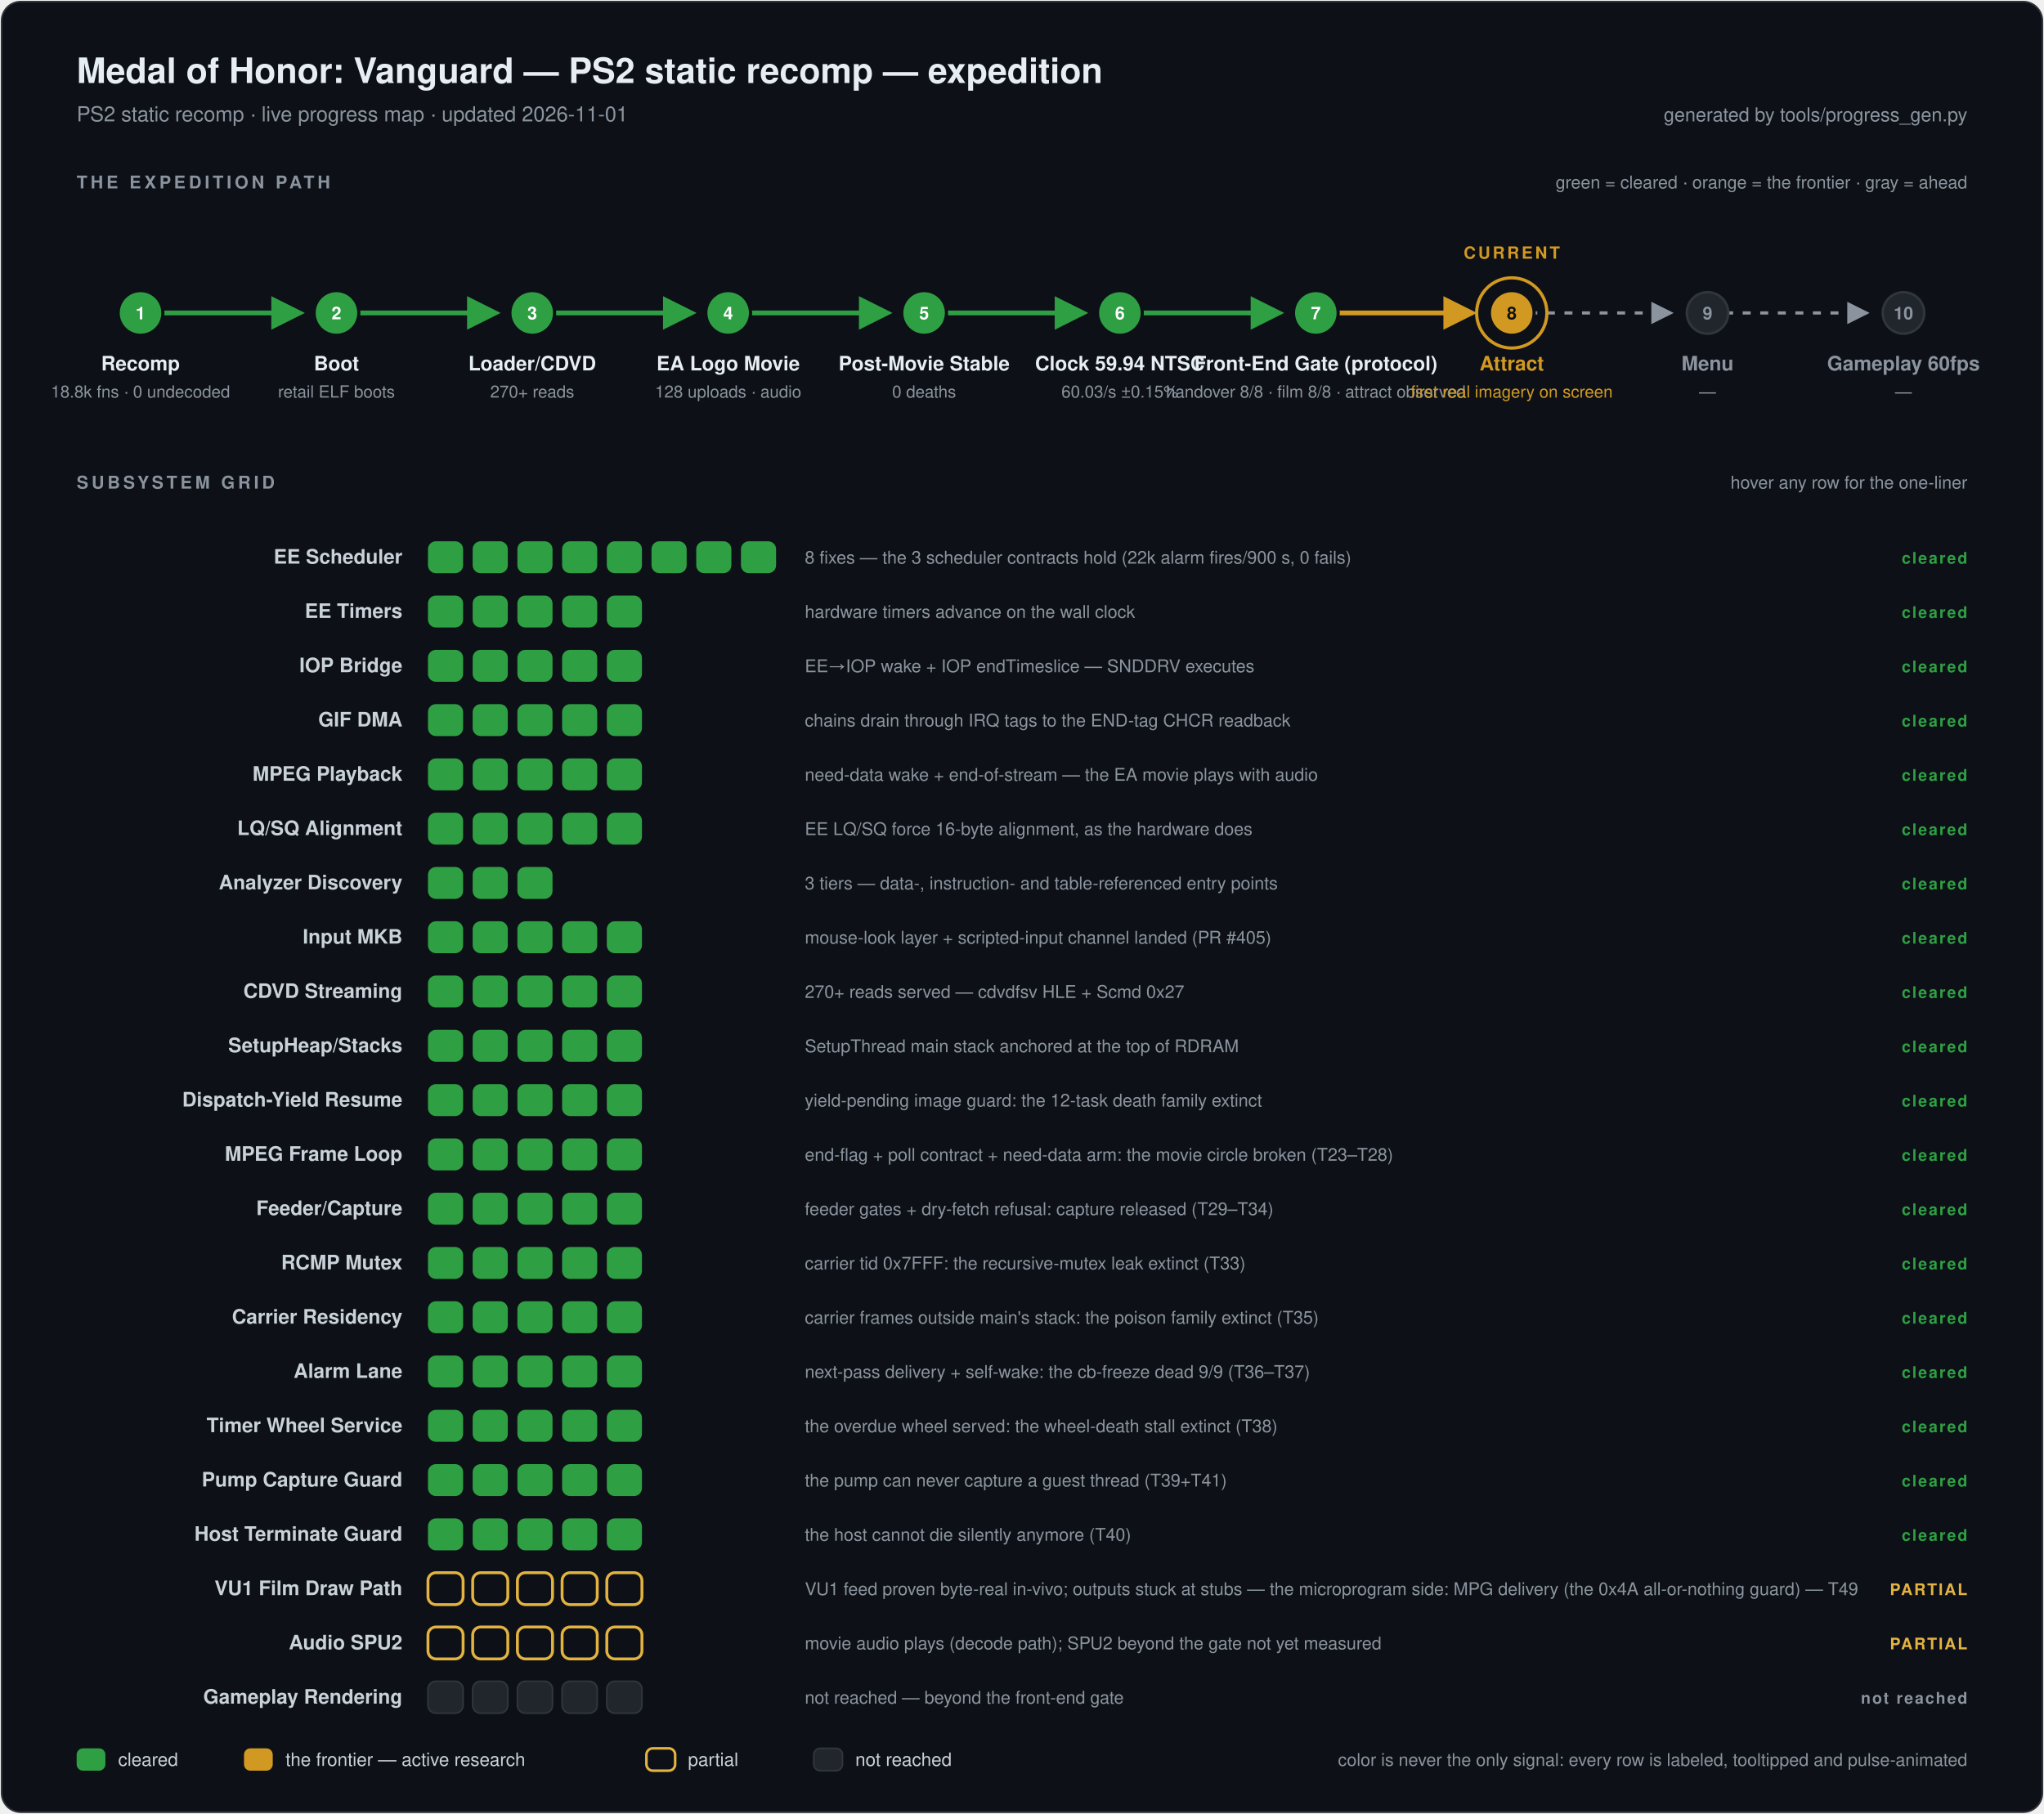
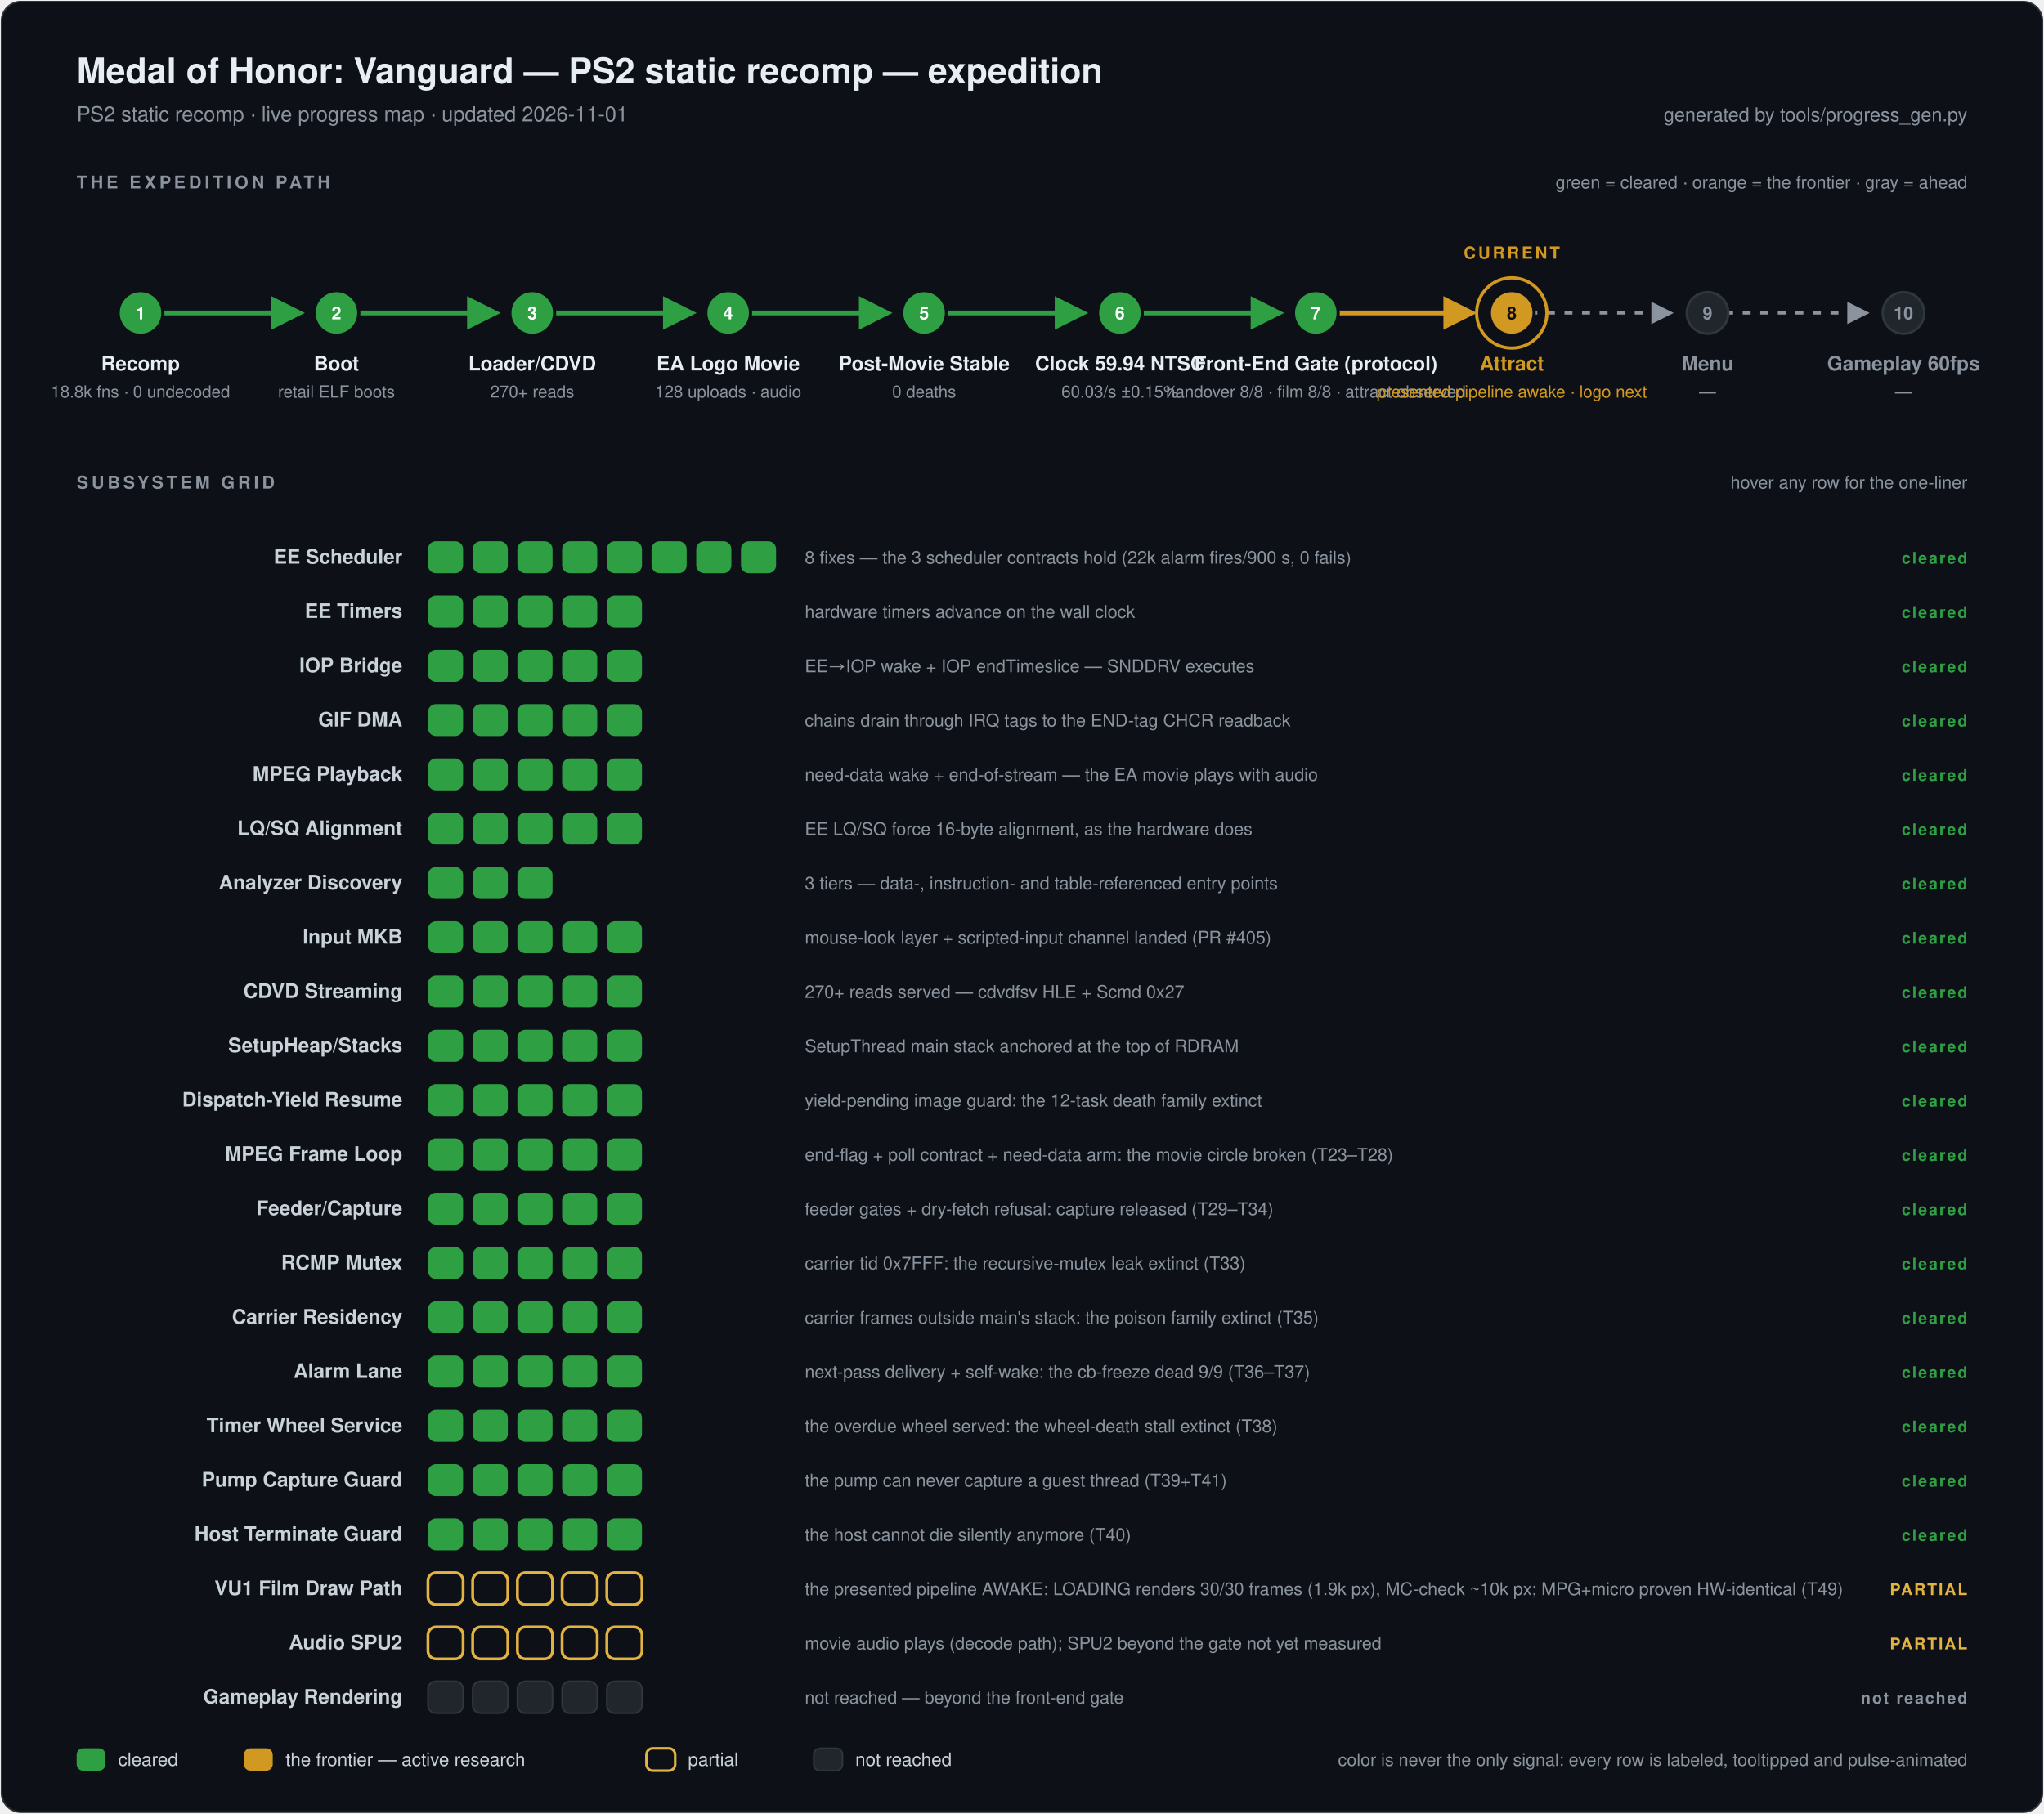
<svg xmlns="http://www.w3.org/2000/svg" viewBox="0 0 1280 1136" width="1280" height="1136" role="img" aria-label="Progress map: expedition path with 6 of 10 stages cleared, currently at the Front-End Gate, and a subsystem grid">
  <style>
.pulse{animation:vgpulse 2.2s ease-in-out infinite}
.pulse2{animation:vgpulse 2.2s ease-in-out .28s infinite}
.pulse3{animation:vgpulse 2.2s ease-in-out .56s infinite}
.pulse4{animation:vgpulse 2.2s ease-in-out .84s infinite}
@keyframes vgpulse{0%,100%{opacity:1}50%{opacity:.32}}
@media (prefers-reduced-motion:reduce){.pulse,.pulse2,.pulse3,.pulse4{animation:none}}
</style>
  <rect x="1" y="1" width="1278" height="1134" rx="12" fill="#0d1117" stroke="#30363d" />
  <text x="48" y="52" fill="#e6edf3" font-size="22" font-weight="700" font-family="ui-sans-serif, system-ui, 'Segoe UI', Helvetica, Arial, sans-serif">Medal of Honor: Vanguard — PS2 static recomp — expedition</text>
  <text x="48" y="76" fill="#8b949e" font-size="13" font-family="ui-sans-serif, system-ui, 'Segoe UI', Helvetica, Arial, sans-serif">PS2 static recomp · live progress map · updated 2026-11-01</text>
  <text x="1232" y="76" fill="#8b949e" font-size="12" text-anchor="end" font-family="ui-sans-serif, system-ui, 'Segoe UI', Helvetica, Arial, sans-serif">generated by tools/progress_gen.py</text>
  <text x="48" y="118" fill="#8b949e" font-size="11" font-weight="700" letter-spacing="2" font-family="ui-sans-serif, system-ui, 'Segoe UI', Helvetica, Arial, sans-serif">THE EXPEDITION PATH</text>
  <text x="1232" y="118" fill="#8b949e" font-size="11" text-anchor="end" font-family="ui-sans-serif, system-ui, 'Segoe UI', Helvetica, Arial, sans-serif">green = cleared · orange = the frontier · gray = ahead</text>
  <defs>
    <marker id="ag" viewBox="0 0 10 10" refX="8" refY="5" markerWidth="7" markerHeight="7" orient="auto-start-reverse">
      <path d="M0,0 L10,5 L0,10 z" fill="#2ea043" />
    </marker>
    <marker id="ao" viewBox="0 0 10 10" refX="8" refY="5" markerWidth="7" markerHeight="7" orient="auto-start-reverse">
      <path d="M0,0 L10,5 L0,10 z" fill="#d29922" />
    </marker>
    <marker id="am" viewBox="0 0 10 10" refX="8" refY="5" markerWidth="7" markerHeight="7" orient="auto-start-reverse">
      <path d="M0,0 L10,5 L0,10 z" fill="#8b949e" />
    </marker>
  </defs>
  <line x1="88.0" y1="196" x2="186.7" y2="196" stroke="#2ea043" stroke-width="3" marker-end="url(#ag)" />
  <line x1="210.7" y1="196" x2="309.3" y2="196" stroke="#2ea043" stroke-width="3" marker-end="url(#ag)" />
  <line x1="333.3" y1="196" x2="432.0" y2="196" stroke="#2ea043" stroke-width="3" marker-end="url(#ag)" />
  <line x1="456.0" y1="196" x2="554.7" y2="196" stroke="#2ea043" stroke-width="3" marker-end="url(#ag)" />
  <line x1="578.7" y1="196" x2="677.3" y2="196" stroke="#2ea043" stroke-width="3" marker-end="url(#ag)" />
  <line x1="701.3" y1="196" x2="800.0" y2="196" stroke="#2ea043" stroke-width="3" marker-end="url(#ag)" />
  <line x1="824.0" y1="196" x2="920.7" y2="196" stroke="#d29922" stroke-width="3" marker-end="url(#ao)" />
  <line x1="946.7" y1="196" x2="1045.3" y2="196" stroke="#8b949e" stroke-width="2" stroke-dasharray="5 6" marker-end="url(#am)" />
  <line x1="1069.3" y1="196" x2="1168.0" y2="196" stroke="#8b949e" stroke-width="2" stroke-dasharray="5 6" marker-end="url(#am)" />
  <g>
    <circle cx="88.0" cy="196" r="15" fill="#0d1117" />
    <circle cx="88.0" cy="196" r="13" fill="#2ea043" />
    <text x="88.0" y="200.0" fill="#ffffff" font-size="11" font-weight="700" text-anchor="middle" font-family="ui-sans-serif, system-ui, 'Segoe UI', Helvetica, Arial, sans-serif">1</text>
  </g>
  <text x="88.0" y="232" fill="#e6edf3" font-size="12.5" font-weight="600" text-anchor="middle" font-family="ui-sans-serif, system-ui, 'Segoe UI', Helvetica, Arial, sans-serif">Recomp</text>
  <text x="88.0" y="249" fill="#8b949e" font-size="10.5" text-anchor="middle" font-family="ui-sans-serif, system-ui, 'Segoe UI', Helvetica, Arial, sans-serif">18.8k fns · 0 undecoded</text>
  <g>
    <circle cx="210.7" cy="196" r="15" fill="#0d1117" />
    <circle cx="210.7" cy="196" r="13" fill="#2ea043" />
    <text x="210.7" y="200.0" fill="#ffffff" font-size="11" font-weight="700" text-anchor="middle" font-family="ui-sans-serif, system-ui, 'Segoe UI', Helvetica, Arial, sans-serif">2</text>
  </g>
  <text x="210.7" y="232" fill="#e6edf3" font-size="12.5" font-weight="600" text-anchor="middle" font-family="ui-sans-serif, system-ui, 'Segoe UI', Helvetica, Arial, sans-serif">Boot</text>
  <text x="210.7" y="249" fill="#8b949e" font-size="10.5" text-anchor="middle" font-family="ui-sans-serif, system-ui, 'Segoe UI', Helvetica, Arial, sans-serif">retail ELF boots</text>
  <g>
    <circle cx="333.3" cy="196" r="15" fill="#0d1117" />
    <circle cx="333.3" cy="196" r="13" fill="#2ea043" />
    <text x="333.3" y="200.0" fill="#ffffff" font-size="11" font-weight="700" text-anchor="middle" font-family="ui-sans-serif, system-ui, 'Segoe UI', Helvetica, Arial, sans-serif">3</text>
  </g>
  <text x="333.3" y="232" fill="#e6edf3" font-size="12.5" font-weight="600" text-anchor="middle" font-family="ui-sans-serif, system-ui, 'Segoe UI', Helvetica, Arial, sans-serif">Loader/CDVD</text>
  <text x="333.3" y="249" fill="#8b949e" font-size="10.5" text-anchor="middle" font-family="ui-sans-serif, system-ui, 'Segoe UI', Helvetica, Arial, sans-serif">270+ reads</text>
  <g>
    <circle cx="456.0" cy="196" r="15" fill="#0d1117" />
    <circle cx="456.0" cy="196" r="13" fill="#2ea043" />
    <text x="456.0" y="200.0" fill="#ffffff" font-size="11" font-weight="700" text-anchor="middle" font-family="ui-sans-serif, system-ui, 'Segoe UI', Helvetica, Arial, sans-serif">4</text>
  </g>
  <text x="456.0" y="232" fill="#e6edf3" font-size="12.5" font-weight="600" text-anchor="middle" font-family="ui-sans-serif, system-ui, 'Segoe UI', Helvetica, Arial, sans-serif">EA Logo Movie</text>
  <text x="456.0" y="249" fill="#8b949e" font-size="10.5" text-anchor="middle" font-family="ui-sans-serif, system-ui, 'Segoe UI', Helvetica, Arial, sans-serif">128 uploads · audio</text>
  <g>
    <circle cx="578.7" cy="196" r="15" fill="#0d1117" />
    <circle cx="578.7" cy="196" r="13" fill="#2ea043" />
    <text x="578.7" y="200.0" fill="#ffffff" font-size="11" font-weight="700" text-anchor="middle" font-family="ui-sans-serif, system-ui, 'Segoe UI', Helvetica, Arial, sans-serif">5</text>
  </g>
  <text x="578.7" y="232" fill="#e6edf3" font-size="12.5" font-weight="600" text-anchor="middle" font-family="ui-sans-serif, system-ui, 'Segoe UI', Helvetica, Arial, sans-serif">Post-Movie Stable</text>
  <text x="578.7" y="249" fill="#8b949e" font-size="10.5" text-anchor="middle" font-family="ui-sans-serif, system-ui, 'Segoe UI', Helvetica, Arial, sans-serif">0 deaths</text>
  <g>
    <circle cx="701.3" cy="196" r="15" fill="#0d1117" />
    <circle cx="701.3" cy="196" r="13" fill="#2ea043" />
    <text x="701.3" y="200.0" fill="#ffffff" font-size="11" font-weight="700" text-anchor="middle" font-family="ui-sans-serif, system-ui, 'Segoe UI', Helvetica, Arial, sans-serif">6</text>
  </g>
  <text x="701.3" y="232" fill="#e6edf3" font-size="12.5" font-weight="600" text-anchor="middle" font-family="ui-sans-serif, system-ui, 'Segoe UI', Helvetica, Arial, sans-serif">Clock 59.94 NTSC</text>
  <text x="701.3" y="249" fill="#8b949e" font-size="10.5" text-anchor="middle" font-family="ui-sans-serif, system-ui, 'Segoe UI', Helvetica, Arial, sans-serif">60.03/s ±0.15%</text>
  <g>
    <circle cx="824.0" cy="196" r="15" fill="#0d1117" />
    <circle cx="824.0" cy="196" r="13" fill="#2ea043" />
    <text x="824.0" y="200.0" fill="#ffffff" font-size="11" font-weight="700" text-anchor="middle" font-family="ui-sans-serif, system-ui, 'Segoe UI', Helvetica, Arial, sans-serif">7</text>
  </g>
  <text x="824.0" y="232" fill="#e6edf3" font-size="12.5" font-weight="600" text-anchor="middle" font-family="ui-sans-serif, system-ui, 'Segoe UI', Helvetica, Arial, sans-serif">Front-End Gate (protocol)</text>
  <text x="824.0" y="249" fill="#8b949e" font-size="10.5" text-anchor="middle" font-family="ui-sans-serif, system-ui, 'Segoe UI', Helvetica, Arial, sans-serif">handover 8/8 · film 8/8 · attract observed</text>
  <g>
    <circle cx="946.7" cy="196" r="22" fill="none" stroke="#d29922" stroke-width="2" class="pulse" />
    <circle cx="946.7" cy="196" r="15" fill="#0d1117" />
    <circle cx="946.7" cy="196" r="13" fill="#d29922" />
    <text x="946.7" y="200.0" fill="#0d1117" font-size="11" font-weight="700" text-anchor="middle" font-family="ui-sans-serif, system-ui, 'Segoe UI', Helvetica, Arial, sans-serif">8</text>
  </g>
  <text x="946.7" y="162" fill="#d29922" font-size="10.5" font-weight="700" letter-spacing="1.5" text-anchor="middle" font-family="ui-sans-serif, system-ui, 'Segoe UI', Helvetica, Arial, sans-serif" class="pulse">CURRENT</text>
  <text x="946.7" y="232" fill="#d29922" font-size="12.5" font-weight="600" text-anchor="middle" font-family="ui-sans-serif, system-ui, 'Segoe UI', Helvetica, Arial, sans-serif">Attract</text>
-   <text x="946.7" y="249" fill="#d29922" font-size="10.5" text-anchor="middle" font-family="ui-sans-serif, system-ui, 'Segoe UI', Helvetica, Arial, sans-serif">first real imagery on screen</text>
+   <text x="946.7" y="249" fill="#d29922" font-size="10.5" text-anchor="middle" font-family="ui-sans-serif, system-ui, 'Segoe UI', Helvetica, Arial, sans-serif">presented pipeline awake · logo next</text>
  <g>
    <circle cx="1069.3" cy="196" r="13" fill="#21262d" stroke="#30363d" stroke-width="1.5" />
    <text x="1069.3" y="200.0" fill="#8b949e" font-size="11" font-weight="700" text-anchor="middle" font-family="ui-sans-serif, system-ui, 'Segoe UI', Helvetica, Arial, sans-serif">9</text>
  </g>
  <text x="1069.3" y="232" fill="#8b949e" font-size="12.5" font-weight="600" text-anchor="middle" font-family="ui-sans-serif, system-ui, 'Segoe UI', Helvetica, Arial, sans-serif">Menu</text>
  <text x="1069.3" y="249" fill="#8b949e" font-size="10.5" text-anchor="middle" font-family="ui-sans-serif, system-ui, 'Segoe UI', Helvetica, Arial, sans-serif">—</text>
  <g>
    <circle cx="1192.0" cy="196" r="13" fill="#21262d" stroke="#30363d" stroke-width="1.5" />
    <text x="1192.0" y="200.0" fill="#8b949e" font-size="11" font-weight="700" text-anchor="middle" font-family="ui-sans-serif, system-ui, 'Segoe UI', Helvetica, Arial, sans-serif">10</text>
  </g>
  <text x="1192.0" y="232" fill="#8b949e" font-size="12.5" font-weight="600" text-anchor="middle" font-family="ui-sans-serif, system-ui, 'Segoe UI', Helvetica, Arial, sans-serif">Gameplay 60fps</text>
  <text x="1192.0" y="249" fill="#8b949e" font-size="10.5" text-anchor="middle" font-family="ui-sans-serif, system-ui, 'Segoe UI', Helvetica, Arial, sans-serif">—</text>
  <text x="48" y="306" fill="#8b949e" font-size="11" font-weight="700" letter-spacing="2" font-family="ui-sans-serif, system-ui, 'Segoe UI', Helvetica, Arial, sans-serif">SUBSYSTEM GRID</text>
  <text x="1232" y="306" fill="#8b949e" font-size="11" text-anchor="end" font-family="ui-sans-serif, system-ui, 'Segoe UI', Helvetica, Arial, sans-serif">hover any row for the one-liner</text>
  <g>
    <text x="252" y="353.0" fill="#c9d1d9" font-size="12.5" font-weight="600" text-anchor="end" font-family="ui-sans-serif, system-ui, 'Segoe UI', Helvetica, Arial, sans-serif">EE Scheduler</text>
    <rect x="268" y="339.0" width="22" height="20" rx="5" fill="#2ea043" />
    <rect x="296" y="339.0" width="22" height="20" rx="5" fill="#2ea043" />
    <rect x="324" y="339.0" width="22" height="20" rx="5" fill="#2ea043" />
    <rect x="352" y="339.0" width="22" height="20" rx="5" fill="#2ea043" />
    <rect x="380" y="339.0" width="22" height="20" rx="5" fill="#2ea043" />
    <rect x="408" y="339.0" width="22" height="20" rx="5" fill="#2ea043" />
    <rect x="436" y="339.0" width="22" height="20" rx="5" fill="#2ea043" />
    <rect x="464" y="339.0" width="22" height="20" rx="5" fill="#2ea043" />
    <text x="504" y="353.0" fill="#8b949e" font-size="11" font-family="ui-sans-serif, system-ui, 'Segoe UI', Helvetica, Arial, sans-serif">8 fixes — the 3 scheduler contracts hold (22k alarm fires/900 s, 0 fails)</text>
    <text x="1232" y="353.0" fill="#2ea043" font-size="10" font-weight="600" letter-spacing="1" text-anchor="end" font-family="ui-sans-serif, system-ui, 'Segoe UI', Helvetica, Arial, sans-serif">cleared</text>
  </g>
  <g>
    <text x="252" y="387.0" fill="#c9d1d9" font-size="12.5" font-weight="600" text-anchor="end" font-family="ui-sans-serif, system-ui, 'Segoe UI', Helvetica, Arial, sans-serif">EE Timers</text>
    <rect x="268" y="373.0" width="22" height="20" rx="5" fill="#2ea043" />
    <rect x="296" y="373.0" width="22" height="20" rx="5" fill="#2ea043" />
    <rect x="324" y="373.0" width="22" height="20" rx="5" fill="#2ea043" />
    <rect x="352" y="373.0" width="22" height="20" rx="5" fill="#2ea043" />
    <rect x="380" y="373.0" width="22" height="20" rx="5" fill="#2ea043" />
    <text x="504" y="387.0" fill="#8b949e" font-size="11" font-family="ui-sans-serif, system-ui, 'Segoe UI', Helvetica, Arial, sans-serif">hardware timers advance on the wall clock</text>
    <text x="1232" y="387.0" fill="#2ea043" font-size="10" font-weight="600" letter-spacing="1" text-anchor="end" font-family="ui-sans-serif, system-ui, 'Segoe UI', Helvetica, Arial, sans-serif">cleared</text>
  </g>
  <g>
    <text x="252" y="421.0" fill="#c9d1d9" font-size="12.5" font-weight="600" text-anchor="end" font-family="ui-sans-serif, system-ui, 'Segoe UI', Helvetica, Arial, sans-serif">IOP Bridge</text>
    <rect x="268" y="407.0" width="22" height="20" rx="5" fill="#2ea043" />
    <rect x="296" y="407.0" width="22" height="20" rx="5" fill="#2ea043" />
    <rect x="324" y="407.0" width="22" height="20" rx="5" fill="#2ea043" />
    <rect x="352" y="407.0" width="22" height="20" rx="5" fill="#2ea043" />
    <rect x="380" y="407.0" width="22" height="20" rx="5" fill="#2ea043" />
    <text x="504" y="421.0" fill="#8b949e" font-size="11" font-family="ui-sans-serif, system-ui, 'Segoe UI', Helvetica, Arial, sans-serif">EE→IOP wake + IOP endTimeslice — SNDDRV executes</text>
    <text x="1232" y="421.0" fill="#2ea043" font-size="10" font-weight="600" letter-spacing="1" text-anchor="end" font-family="ui-sans-serif, system-ui, 'Segoe UI', Helvetica, Arial, sans-serif">cleared</text>
  </g>
  <g>
    <text x="252" y="455.0" fill="#c9d1d9" font-size="12.5" font-weight="600" text-anchor="end" font-family="ui-sans-serif, system-ui, 'Segoe UI', Helvetica, Arial, sans-serif">GIF DMA</text>
    <rect x="268" y="441.0" width="22" height="20" rx="5" fill="#2ea043" />
    <rect x="296" y="441.0" width="22" height="20" rx="5" fill="#2ea043" />
    <rect x="324" y="441.0" width="22" height="20" rx="5" fill="#2ea043" />
    <rect x="352" y="441.0" width="22" height="20" rx="5" fill="#2ea043" />
    <rect x="380" y="441.0" width="22" height="20" rx="5" fill="#2ea043" />
    <text x="504" y="455.0" fill="#8b949e" font-size="11" font-family="ui-sans-serif, system-ui, 'Segoe UI', Helvetica, Arial, sans-serif">chains drain through IRQ tags to the END-tag CHCR readback</text>
    <text x="1232" y="455.0" fill="#2ea043" font-size="10" font-weight="600" letter-spacing="1" text-anchor="end" font-family="ui-sans-serif, system-ui, 'Segoe UI', Helvetica, Arial, sans-serif">cleared</text>
  </g>
  <g>
    <text x="252" y="489.0" fill="#c9d1d9" font-size="12.5" font-weight="600" text-anchor="end" font-family="ui-sans-serif, system-ui, 'Segoe UI', Helvetica, Arial, sans-serif">MPEG Playback</text>
    <rect x="268" y="475.0" width="22" height="20" rx="5" fill="#2ea043" />
    <rect x="296" y="475.0" width="22" height="20" rx="5" fill="#2ea043" />
    <rect x="324" y="475.0" width="22" height="20" rx="5" fill="#2ea043" />
    <rect x="352" y="475.0" width="22" height="20" rx="5" fill="#2ea043" />
    <rect x="380" y="475.0" width="22" height="20" rx="5" fill="#2ea043" />
    <text x="504" y="489.0" fill="#8b949e" font-size="11" font-family="ui-sans-serif, system-ui, 'Segoe UI', Helvetica, Arial, sans-serif">need-data wake + end-of-stream — the EA movie plays with audio</text>
    <text x="1232" y="489.0" fill="#2ea043" font-size="10" font-weight="600" letter-spacing="1" text-anchor="end" font-family="ui-sans-serif, system-ui, 'Segoe UI', Helvetica, Arial, sans-serif">cleared</text>
  </g>
  <g>
    <text x="252" y="523.0" fill="#c9d1d9" font-size="12.5" font-weight="600" text-anchor="end" font-family="ui-sans-serif, system-ui, 'Segoe UI', Helvetica, Arial, sans-serif">LQ/SQ Alignment</text>
    <rect x="268" y="509.0" width="22" height="20" rx="5" fill="#2ea043" />
    <rect x="296" y="509.0" width="22" height="20" rx="5" fill="#2ea043" />
    <rect x="324" y="509.0" width="22" height="20" rx="5" fill="#2ea043" />
    <rect x="352" y="509.0" width="22" height="20" rx="5" fill="#2ea043" />
    <rect x="380" y="509.0" width="22" height="20" rx="5" fill="#2ea043" />
    <text x="504" y="523.0" fill="#8b949e" font-size="11" font-family="ui-sans-serif, system-ui, 'Segoe UI', Helvetica, Arial, sans-serif">EE LQ/SQ force 16-byte alignment, as the hardware does</text>
    <text x="1232" y="523.0" fill="#2ea043" font-size="10" font-weight="600" letter-spacing="1" text-anchor="end" font-family="ui-sans-serif, system-ui, 'Segoe UI', Helvetica, Arial, sans-serif">cleared</text>
  </g>
  <g>
    <text x="252" y="557.0" fill="#c9d1d9" font-size="12.5" font-weight="600" text-anchor="end" font-family="ui-sans-serif, system-ui, 'Segoe UI', Helvetica, Arial, sans-serif">Analyzer Discovery</text>
    <rect x="268" y="543.0" width="22" height="20" rx="5" fill="#2ea043" />
    <rect x="296" y="543.0" width="22" height="20" rx="5" fill="#2ea043" />
    <rect x="324" y="543.0" width="22" height="20" rx="5" fill="#2ea043" />
    <text x="504" y="557.0" fill="#8b949e" font-size="11" font-family="ui-sans-serif, system-ui, 'Segoe UI', Helvetica, Arial, sans-serif">3 tiers — data-, instruction- and table-referenced entry points</text>
    <text x="1232" y="557.0" fill="#2ea043" font-size="10" font-weight="600" letter-spacing="1" text-anchor="end" font-family="ui-sans-serif, system-ui, 'Segoe UI', Helvetica, Arial, sans-serif">cleared</text>
  </g>
  <g>
    <text x="252" y="591.0" fill="#c9d1d9" font-size="12.5" font-weight="600" text-anchor="end" font-family="ui-sans-serif, system-ui, 'Segoe UI', Helvetica, Arial, sans-serif">Input MKB</text>
    <rect x="268" y="577.0" width="22" height="20" rx="5" fill="#2ea043" />
    <rect x="296" y="577.0" width="22" height="20" rx="5" fill="#2ea043" />
    <rect x="324" y="577.0" width="22" height="20" rx="5" fill="#2ea043" />
    <rect x="352" y="577.0" width="22" height="20" rx="5" fill="#2ea043" />
    <rect x="380" y="577.0" width="22" height="20" rx="5" fill="#2ea043" />
    <text x="504" y="591.0" fill="#8b949e" font-size="11" font-family="ui-sans-serif, system-ui, 'Segoe UI', Helvetica, Arial, sans-serif">mouse-look layer + scripted-input channel landed (PR #405)</text>
    <text x="1232" y="591.0" fill="#2ea043" font-size="10" font-weight="600" letter-spacing="1" text-anchor="end" font-family="ui-sans-serif, system-ui, 'Segoe UI', Helvetica, Arial, sans-serif">cleared</text>
  </g>
  <g>
    <text x="252" y="625.0" fill="#c9d1d9" font-size="12.5" font-weight="600" text-anchor="end" font-family="ui-sans-serif, system-ui, 'Segoe UI', Helvetica, Arial, sans-serif">CDVD Streaming</text>
    <rect x="268" y="611.0" width="22" height="20" rx="5" fill="#2ea043" />
    <rect x="296" y="611.0" width="22" height="20" rx="5" fill="#2ea043" />
    <rect x="324" y="611.0" width="22" height="20" rx="5" fill="#2ea043" />
    <rect x="352" y="611.0" width="22" height="20" rx="5" fill="#2ea043" />
    <rect x="380" y="611.0" width="22" height="20" rx="5" fill="#2ea043" />
    <text x="504" y="625.0" fill="#8b949e" font-size="11" font-family="ui-sans-serif, system-ui, 'Segoe UI', Helvetica, Arial, sans-serif">270+ reads served — cdvdfsv HLE + Scmd 0x27</text>
    <text x="1232" y="625.0" fill="#2ea043" font-size="10" font-weight="600" letter-spacing="1" text-anchor="end" font-family="ui-sans-serif, system-ui, 'Segoe UI', Helvetica, Arial, sans-serif">cleared</text>
  </g>
  <g>
    <text x="252" y="659.0" fill="#c9d1d9" font-size="12.5" font-weight="600" text-anchor="end" font-family="ui-sans-serif, system-ui, 'Segoe UI', Helvetica, Arial, sans-serif">SetupHeap/Stacks</text>
    <rect x="268" y="645.0" width="22" height="20" rx="5" fill="#2ea043" />
    <rect x="296" y="645.0" width="22" height="20" rx="5" fill="#2ea043" />
    <rect x="324" y="645.0" width="22" height="20" rx="5" fill="#2ea043" />
    <rect x="352" y="645.0" width="22" height="20" rx="5" fill="#2ea043" />
    <rect x="380" y="645.0" width="22" height="20" rx="5" fill="#2ea043" />
    <text x="504" y="659.0" fill="#8b949e" font-size="11" font-family="ui-sans-serif, system-ui, 'Segoe UI', Helvetica, Arial, sans-serif">SetupThread main stack anchored at the top of RDRAM</text>
    <text x="1232" y="659.0" fill="#2ea043" font-size="10" font-weight="600" letter-spacing="1" text-anchor="end" font-family="ui-sans-serif, system-ui, 'Segoe UI', Helvetica, Arial, sans-serif">cleared</text>
  </g>
  <g>
    <text x="252" y="693.0" fill="#c9d1d9" font-size="12.5" font-weight="600" text-anchor="end" font-family="ui-sans-serif, system-ui, 'Segoe UI', Helvetica, Arial, sans-serif">Dispatch-Yield Resume</text>
    <rect x="268" y="679.0" width="22" height="20" rx="5" fill="#2ea043" />
    <rect x="296" y="679.0" width="22" height="20" rx="5" fill="#2ea043" />
    <rect x="324" y="679.0" width="22" height="20" rx="5" fill="#2ea043" />
    <rect x="352" y="679.0" width="22" height="20" rx="5" fill="#2ea043" />
    <rect x="380" y="679.0" width="22" height="20" rx="5" fill="#2ea043" />
    <text x="504" y="693.0" fill="#8b949e" font-size="11" font-family="ui-sans-serif, system-ui, 'Segoe UI', Helvetica, Arial, sans-serif">yield-pending image guard: the 12-task death family extinct</text>
    <text x="1232" y="693.0" fill="#2ea043" font-size="10" font-weight="600" letter-spacing="1" text-anchor="end" font-family="ui-sans-serif, system-ui, 'Segoe UI', Helvetica, Arial, sans-serif">cleared</text>
  </g>
  <g>
    <text x="252" y="727.0" fill="#c9d1d9" font-size="12.5" font-weight="600" text-anchor="end" font-family="ui-sans-serif, system-ui, 'Segoe UI', Helvetica, Arial, sans-serif">MPEG Frame Loop</text>
    <rect x="268" y="713.0" width="22" height="20" rx="5" fill="#2ea043" />
    <rect x="296" y="713.0" width="22" height="20" rx="5" fill="#2ea043" />
    <rect x="324" y="713.0" width="22" height="20" rx="5" fill="#2ea043" />
    <rect x="352" y="713.0" width="22" height="20" rx="5" fill="#2ea043" />
    <rect x="380" y="713.0" width="22" height="20" rx="5" fill="#2ea043" />
    <text x="504" y="727.0" fill="#8b949e" font-size="11" font-family="ui-sans-serif, system-ui, 'Segoe UI', Helvetica, Arial, sans-serif">end-flag + poll contract + need-data arm: the movie circle broken (T23–T28)</text>
    <text x="1232" y="727.0" fill="#2ea043" font-size="10" font-weight="600" letter-spacing="1" text-anchor="end" font-family="ui-sans-serif, system-ui, 'Segoe UI', Helvetica, Arial, sans-serif">cleared</text>
  </g>
  <g>
    <text x="252" y="761.0" fill="#c9d1d9" font-size="12.5" font-weight="600" text-anchor="end" font-family="ui-sans-serif, system-ui, 'Segoe UI', Helvetica, Arial, sans-serif">Feeder/Capture</text>
    <rect x="268" y="747.0" width="22" height="20" rx="5" fill="#2ea043" />
    <rect x="296" y="747.0" width="22" height="20" rx="5" fill="#2ea043" />
    <rect x="324" y="747.0" width="22" height="20" rx="5" fill="#2ea043" />
    <rect x="352" y="747.0" width="22" height="20" rx="5" fill="#2ea043" />
    <rect x="380" y="747.0" width="22" height="20" rx="5" fill="#2ea043" />
    <text x="504" y="761.0" fill="#8b949e" font-size="11" font-family="ui-sans-serif, system-ui, 'Segoe UI', Helvetica, Arial, sans-serif">feeder gates + dry-fetch refusal: capture released (T29–T34)</text>
    <text x="1232" y="761.0" fill="#2ea043" font-size="10" font-weight="600" letter-spacing="1" text-anchor="end" font-family="ui-sans-serif, system-ui, 'Segoe UI', Helvetica, Arial, sans-serif">cleared</text>
  </g>
  <g>
    <text x="252" y="795.0" fill="#c9d1d9" font-size="12.5" font-weight="600" text-anchor="end" font-family="ui-sans-serif, system-ui, 'Segoe UI', Helvetica, Arial, sans-serif">RCMP Mutex</text>
    <rect x="268" y="781.0" width="22" height="20" rx="5" fill="#2ea043" />
    <rect x="296" y="781.0" width="22" height="20" rx="5" fill="#2ea043" />
    <rect x="324" y="781.0" width="22" height="20" rx="5" fill="#2ea043" />
    <rect x="352" y="781.0" width="22" height="20" rx="5" fill="#2ea043" />
    <rect x="380" y="781.0" width="22" height="20" rx="5" fill="#2ea043" />
    <text x="504" y="795.0" fill="#8b949e" font-size="11" font-family="ui-sans-serif, system-ui, 'Segoe UI', Helvetica, Arial, sans-serif">carrier tid 0x7FFF: the recursive-mutex leak extinct (T33)</text>
    <text x="1232" y="795.0" fill="#2ea043" font-size="10" font-weight="600" letter-spacing="1" text-anchor="end" font-family="ui-sans-serif, system-ui, 'Segoe UI', Helvetica, Arial, sans-serif">cleared</text>
  </g>
  <g>
    <text x="252" y="829.0" fill="#c9d1d9" font-size="12.5" font-weight="600" text-anchor="end" font-family="ui-sans-serif, system-ui, 'Segoe UI', Helvetica, Arial, sans-serif">Carrier Residency</text>
    <rect x="268" y="815.0" width="22" height="20" rx="5" fill="#2ea043" />
    <rect x="296" y="815.0" width="22" height="20" rx="5" fill="#2ea043" />
    <rect x="324" y="815.0" width="22" height="20" rx="5" fill="#2ea043" />
    <rect x="352" y="815.0" width="22" height="20" rx="5" fill="#2ea043" />
    <rect x="380" y="815.0" width="22" height="20" rx="5" fill="#2ea043" />
    <text x="504" y="829.0" fill="#8b949e" font-size="11" font-family="ui-sans-serif, system-ui, 'Segoe UI', Helvetica, Arial, sans-serif">carrier frames outside main's stack: the poison family extinct (T35)</text>
    <text x="1232" y="829.0" fill="#2ea043" font-size="10" font-weight="600" letter-spacing="1" text-anchor="end" font-family="ui-sans-serif, system-ui, 'Segoe UI', Helvetica, Arial, sans-serif">cleared</text>
  </g>
  <g>
    <text x="252" y="863.0" fill="#c9d1d9" font-size="12.5" font-weight="600" text-anchor="end" font-family="ui-sans-serif, system-ui, 'Segoe UI', Helvetica, Arial, sans-serif">Alarm Lane</text>
    <rect x="268" y="849.0" width="22" height="20" rx="5" fill="#2ea043" />
    <rect x="296" y="849.0" width="22" height="20" rx="5" fill="#2ea043" />
    <rect x="324" y="849.0" width="22" height="20" rx="5" fill="#2ea043" />
    <rect x="352" y="849.0" width="22" height="20" rx="5" fill="#2ea043" />
    <rect x="380" y="849.0" width="22" height="20" rx="5" fill="#2ea043" />
    <text x="504" y="863.0" fill="#8b949e" font-size="11" font-family="ui-sans-serif, system-ui, 'Segoe UI', Helvetica, Arial, sans-serif">next-pass delivery + self-wake: the cb-freeze dead 9/9 (T36–T37)</text>
    <text x="1232" y="863.0" fill="#2ea043" font-size="10" font-weight="600" letter-spacing="1" text-anchor="end" font-family="ui-sans-serif, system-ui, 'Segoe UI', Helvetica, Arial, sans-serif">cleared</text>
  </g>
  <g>
    <text x="252" y="897.0" fill="#c9d1d9" font-size="12.5" font-weight="600" text-anchor="end" font-family="ui-sans-serif, system-ui, 'Segoe UI', Helvetica, Arial, sans-serif">Timer Wheel Service</text>
    <rect x="268" y="883.0" width="22" height="20" rx="5" fill="#2ea043" />
    <rect x="296" y="883.0" width="22" height="20" rx="5" fill="#2ea043" />
    <rect x="324" y="883.0" width="22" height="20" rx="5" fill="#2ea043" />
    <rect x="352" y="883.0" width="22" height="20" rx="5" fill="#2ea043" />
    <rect x="380" y="883.0" width="22" height="20" rx="5" fill="#2ea043" />
    <text x="504" y="897.0" fill="#8b949e" font-size="11" font-family="ui-sans-serif, system-ui, 'Segoe UI', Helvetica, Arial, sans-serif">the overdue wheel served: the wheel-death stall extinct (T38)</text>
    <text x="1232" y="897.0" fill="#2ea043" font-size="10" font-weight="600" letter-spacing="1" text-anchor="end" font-family="ui-sans-serif, system-ui, 'Segoe UI', Helvetica, Arial, sans-serif">cleared</text>
  </g>
  <g>
    <text x="252" y="931.0" fill="#c9d1d9" font-size="12.5" font-weight="600" text-anchor="end" font-family="ui-sans-serif, system-ui, 'Segoe UI', Helvetica, Arial, sans-serif">Pump Capture Guard</text>
    <rect x="268" y="917.0" width="22" height="20" rx="5" fill="#2ea043" />
    <rect x="296" y="917.0" width="22" height="20" rx="5" fill="#2ea043" />
    <rect x="324" y="917.0" width="22" height="20" rx="5" fill="#2ea043" />
    <rect x="352" y="917.0" width="22" height="20" rx="5" fill="#2ea043" />
    <rect x="380" y="917.0" width="22" height="20" rx="5" fill="#2ea043" />
    <text x="504" y="931.0" fill="#8b949e" font-size="11" font-family="ui-sans-serif, system-ui, 'Segoe UI', Helvetica, Arial, sans-serif">the pump can never capture a guest thread (T39+T41)</text>
    <text x="1232" y="931.0" fill="#2ea043" font-size="10" font-weight="600" letter-spacing="1" text-anchor="end" font-family="ui-sans-serif, system-ui, 'Segoe UI', Helvetica, Arial, sans-serif">cleared</text>
  </g>
  <g>
    <text x="252" y="965.0" fill="#c9d1d9" font-size="12.5" font-weight="600" text-anchor="end" font-family="ui-sans-serif, system-ui, 'Segoe UI', Helvetica, Arial, sans-serif">Host Terminate Guard</text>
    <rect x="268" y="951.0" width="22" height="20" rx="5" fill="#2ea043" />
    <rect x="296" y="951.0" width="22" height="20" rx="5" fill="#2ea043" />
    <rect x="324" y="951.0" width="22" height="20" rx="5" fill="#2ea043" />
    <rect x="352" y="951.0" width="22" height="20" rx="5" fill="#2ea043" />
    <rect x="380" y="951.0" width="22" height="20" rx="5" fill="#2ea043" />
    <text x="504" y="965.0" fill="#8b949e" font-size="11" font-family="ui-sans-serif, system-ui, 'Segoe UI', Helvetica, Arial, sans-serif">the host cannot die silently anymore (T40)</text>
    <text x="1232" y="965.0" fill="#2ea043" font-size="10" font-weight="600" letter-spacing="1" text-anchor="end" font-family="ui-sans-serif, system-ui, 'Segoe UI', Helvetica, Arial, sans-serif">cleared</text>
  </g>
  <g>
    <text x="252" y="999.0" fill="#c9d1d9" font-size="12.5" font-weight="600" text-anchor="end" font-family="ui-sans-serif, system-ui, 'Segoe UI', Helvetica, Arial, sans-serif">VU1 Film Draw Path</text>
    <rect x="268" y="985.0" width="22" height="20" rx="5" fill="#0d1117" stroke="#e3b341" stroke-width="1.8" />
    <rect x="296" y="985.0" width="22" height="20" rx="5" fill="#0d1117" stroke="#e3b341" stroke-width="1.8" />
    <rect x="324" y="985.0" width="22" height="20" rx="5" fill="#0d1117" stroke="#e3b341" stroke-width="1.8" />
    <rect x="352" y="985.0" width="22" height="20" rx="5" fill="#0d1117" stroke="#e3b341" stroke-width="1.8" />
    <rect x="380" y="985.0" width="22" height="20" rx="5" fill="#0d1117" stroke="#e3b341" stroke-width="1.8" />
-     <text x="504" y="999.0" fill="#8b949e" font-size="11" font-family="ui-sans-serif, system-ui, 'Segoe UI', Helvetica, Arial, sans-serif">VU1 feed proven byte-real in-vivo; outputs stuck at stubs — the microprogram side: MPG delivery (the 0x4A all-or-nothing guard) — T49</text>
+     <text x="504" y="999.0" fill="#8b949e" font-size="11" font-family="ui-sans-serif, system-ui, 'Segoe UI', Helvetica, Arial, sans-serif">the presented pipeline AWAKE: LOADING renders 30/30 frames (1.9k px), MC-check ~10k px; MPG+micro proven HW-identical (T49)</text>
    <text x="1232" y="999.0" fill="#e3b341" font-size="10" font-weight="700" letter-spacing="1" text-anchor="end" font-family="ui-sans-serif, system-ui, 'Segoe UI', Helvetica, Arial, sans-serif">PARTIAL</text>
  </g>
  <g>
    <text x="252" y="1033.0" fill="#c9d1d9" font-size="12.5" font-weight="600" text-anchor="end" font-family="ui-sans-serif, system-ui, 'Segoe UI', Helvetica, Arial, sans-serif">Audio SPU2</text>
    <rect x="268" y="1019.0" width="22" height="20" rx="5" fill="#0d1117" stroke="#e3b341" stroke-width="1.8" />
    <rect x="296" y="1019.0" width="22" height="20" rx="5" fill="#0d1117" stroke="#e3b341" stroke-width="1.8" />
    <rect x="324" y="1019.0" width="22" height="20" rx="5" fill="#0d1117" stroke="#e3b341" stroke-width="1.8" />
    <rect x="352" y="1019.0" width="22" height="20" rx="5" fill="#0d1117" stroke="#e3b341" stroke-width="1.8" />
    <rect x="380" y="1019.0" width="22" height="20" rx="5" fill="#0d1117" stroke="#e3b341" stroke-width="1.8" />
    <text x="504" y="1033.0" fill="#8b949e" font-size="11" font-family="ui-sans-serif, system-ui, 'Segoe UI', Helvetica, Arial, sans-serif">movie audio plays (decode path); SPU2 beyond the gate not yet measured</text>
    <text x="1232" y="1033.0" fill="#e3b341" font-size="10" font-weight="700" letter-spacing="1" text-anchor="end" font-family="ui-sans-serif, system-ui, 'Segoe UI', Helvetica, Arial, sans-serif">PARTIAL</text>
  </g>
  <g>
    <text x="252" y="1067.0" fill="#c9d1d9" font-size="12.5" font-weight="600" text-anchor="end" font-family="ui-sans-serif, system-ui, 'Segoe UI', Helvetica, Arial, sans-serif">Gameplay Rendering</text>
    <rect x="268" y="1053.0" width="22" height="20" rx="5" fill="#21262d" stroke="#30363d" />
    <rect x="296" y="1053.0" width="22" height="20" rx="5" fill="#21262d" stroke="#30363d" />
    <rect x="324" y="1053.0" width="22" height="20" rx="5" fill="#21262d" stroke="#30363d" />
    <rect x="352" y="1053.0" width="22" height="20" rx="5" fill="#21262d" stroke="#30363d" />
    <rect x="380" y="1053.0" width="22" height="20" rx="5" fill="#21262d" stroke="#30363d" />
    <text x="504" y="1067.0" fill="#8b949e" font-size="11" font-family="ui-sans-serif, system-ui, 'Segoe UI', Helvetica, Arial, sans-serif">not reached — beyond the front-end gate</text>
    <text x="1232" y="1067.0" fill="#8b949e" font-size="10" font-weight="600" letter-spacing="1" text-anchor="end" font-family="ui-sans-serif, system-ui, 'Segoe UI', Helvetica, Arial, sans-serif">not reached</text>
  </g>
  <rect x="48" y="1095" width="18" height="14" rx="4" fill="#2ea043" />
  <text x="74" y="1106" fill="#c9d1d9" font-size="11.5" font-family="ui-sans-serif, system-ui, 'Segoe UI', Helvetica, Arial, sans-serif">cleared</text>
  <rect x="152.8" y="1095" width="18" height="14" rx="4" fill="#d29922" class="pulse" />
  <text x="178.8" y="1106" fill="#c9d1d9" font-size="11.5" font-family="ui-sans-serif, system-ui, 'Segoe UI', Helvetica, Arial, sans-serif">the frontier — active research</text>
  <rect x="404.8" y="1095" width="18" height="14" rx="4" fill="#0d1117" stroke="#e3b341" stroke-width="1.6" />
  <text x="430.8" y="1106" fill="#c9d1d9" font-size="11.5" font-family="ui-sans-serif, system-ui, 'Segoe UI', Helvetica, Arial, sans-serif">partial</text>
  <rect x="509.6" y="1095" width="18" height="14" rx="4" fill="#21262d" stroke="#30363d" />
  <text x="535.6" y="1106" fill="#c9d1d9" font-size="11.5" font-family="ui-sans-serif, system-ui, 'Segoe UI', Helvetica, Arial, sans-serif">not reached</text>
  <text x="1232" y="1106" fill="#8b949e" font-size="11" text-anchor="end" font-family="ui-sans-serif, system-ui, 'Segoe UI', Helvetica, Arial, sans-serif">color is never the only signal: every row is labeled, tooltipped and pulse-animated</text>
</svg>
